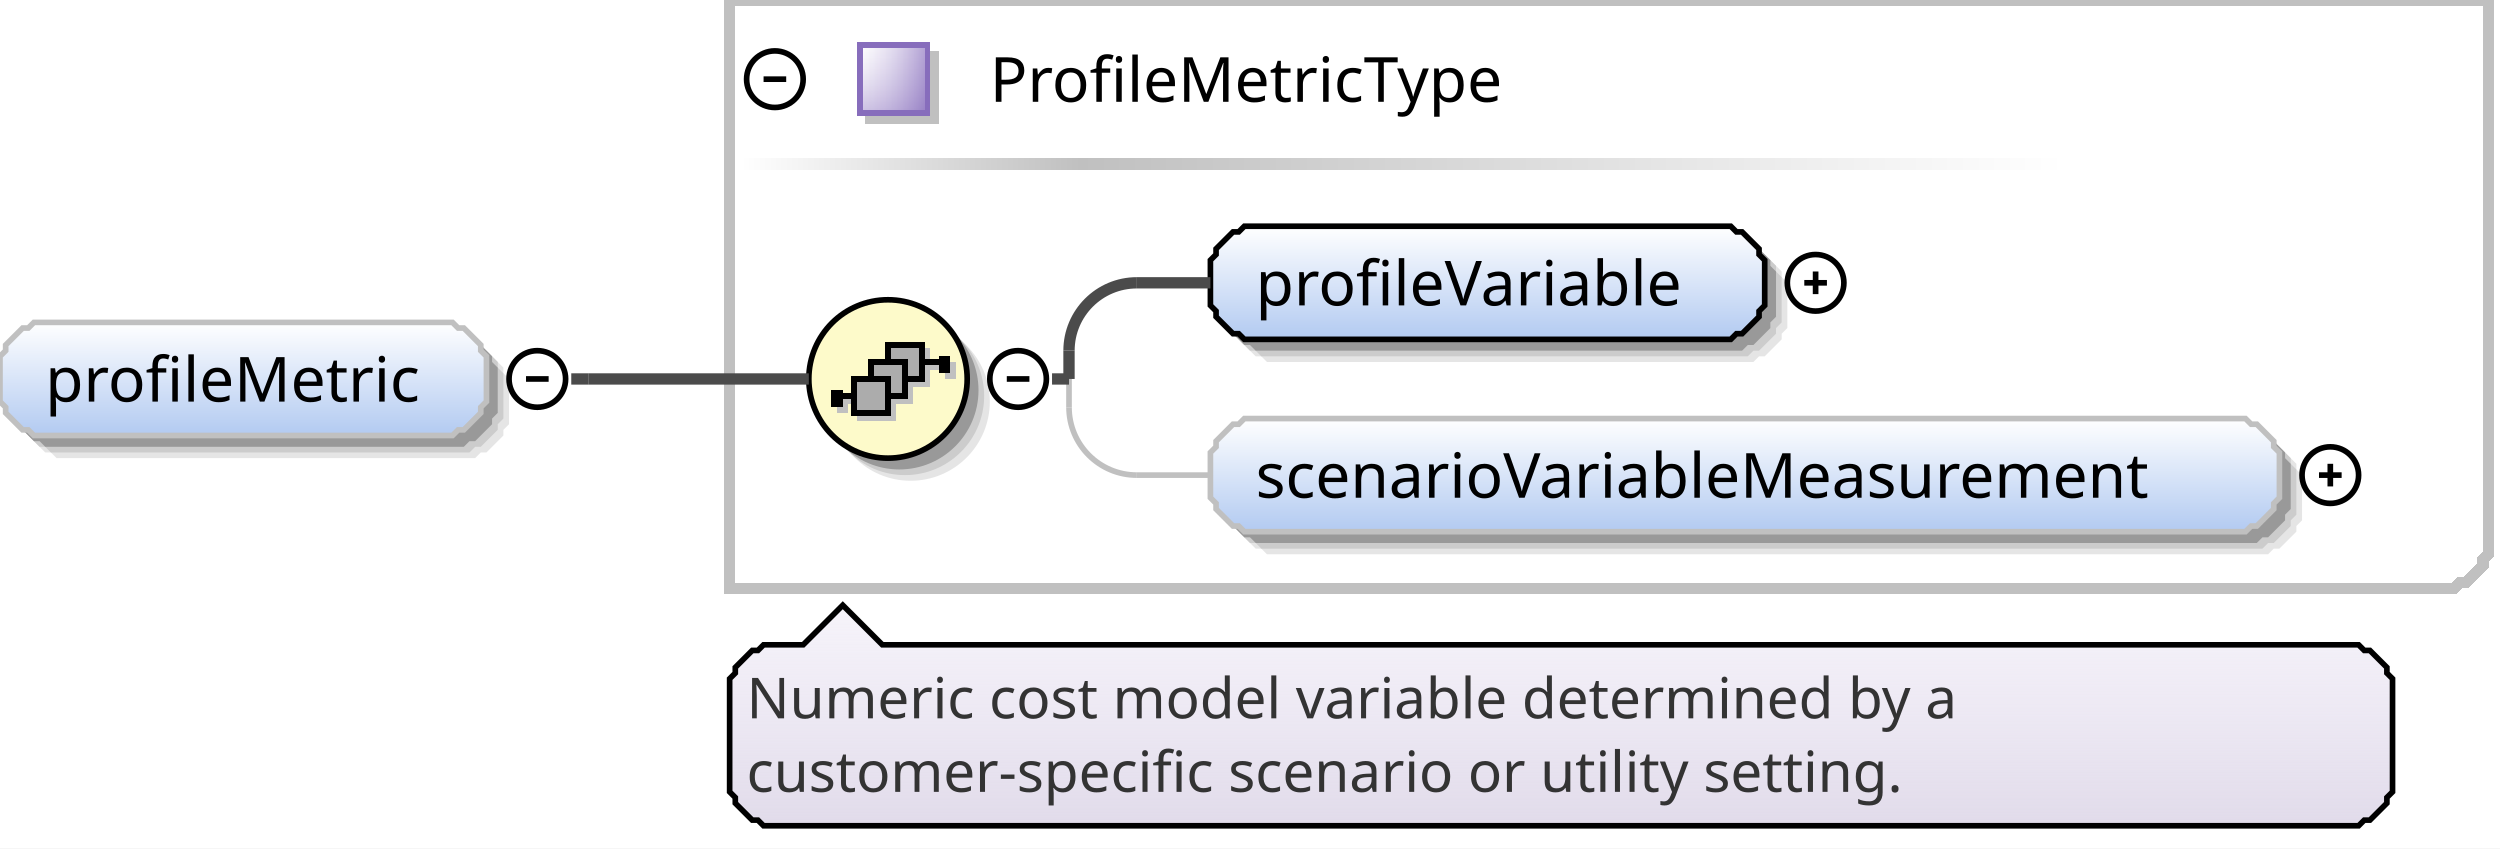
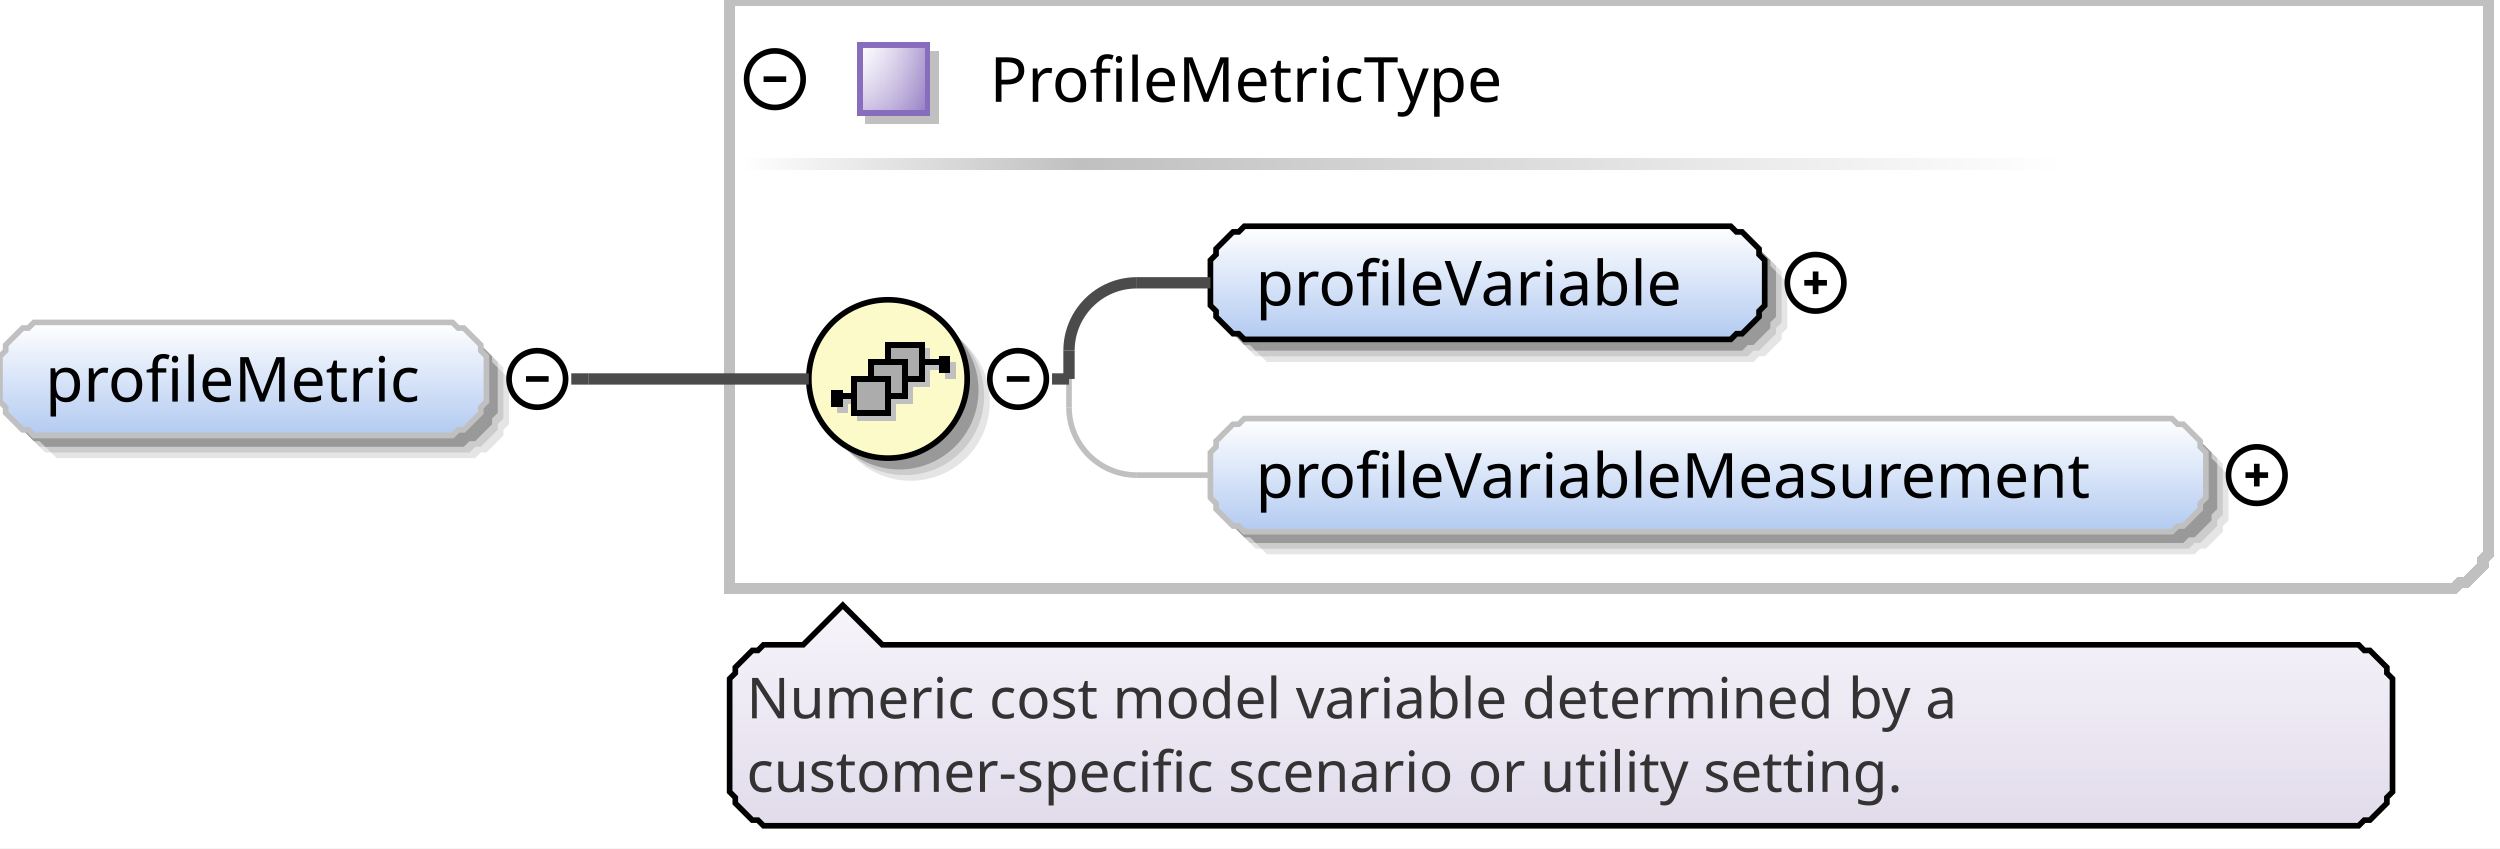
<svg xmlns="http://www.w3.org/2000/svg" color-interpolation="auto" color-rendering="auto" fill="black" fill-opacity="1" font-family="'Dialog'" font-size="12px" font-style="normal" font-weight="normal" height="150" image-rendering="auto" shape-rendering="auto" stroke="black" stroke-dasharray="none" stroke-dashoffset="0" stroke-linecap="square" stroke-linejoin="miter" stroke-miterlimit="10" stroke-opacity="1" stroke-width="1" text-rendering="auto" width="442">
  <defs id="genericDefs" />
  <g>
    <defs id="defs1">
      <linearGradient gradientUnits="userSpaceOnUse" id="linearGradient1" spreadMethod="pad" x1="0" x2="0" y1="57" y2="77">
        <stop offset="0%" stop-color="white" stop-opacity="1" />
        <stop offset="100%" stop-color="rgb(178,202,241)" stop-opacity="1" />
      </linearGradient>
      <linearGradient gradientUnits="userSpaceOnUse" id="linearGradient2" spreadMethod="pad" x1="191" x2="365" y1="28" y2="28">
        <stop offset="0%" stop-color="silver" stop-opacity="1" />
        <stop offset="100%" stop-color="white" stop-opacity="1" />
      </linearGradient>
      <linearGradient gradientUnits="userSpaceOnUse" id="linearGradient3" spreadMethod="pad" x1="131" x2="191" y1="28" y2="28">
        <stop offset="0%" stop-color="white" stop-opacity="1" />
        <stop offset="100%" stop-color="silver" stop-opacity="1" />
      </linearGradient>
      <linearGradient gradientUnits="userSpaceOnUse" id="linearGradient4" spreadMethod="pad" x1="152" x2="152" y1="8" y2="20">
        <stop offset="0%" stop-color="rgb(255,255,255)" stop-opacity="0.353" />
        <stop offset="100%" stop-color="rgb(135,109,188)" stop-opacity="0.667" />
      </linearGradient>
      <linearGradient gradientUnits="userSpaceOnUse" id="linearGradient5" spreadMethod="pad" x1="152" x2="164" y1="8" y2="8">
        <stop offset="0%" stop-color="rgb(255,255,255)" stop-opacity="0.353" />
        <stop offset="100%" stop-color="rgb(135,109,188)" stop-opacity="0.667" />
      </linearGradient>
      <linearGradient gradientUnits="userSpaceOnUse" id="linearGradient6" spreadMethod="pad" x1="143" x2="143" y1="53" y2="81">
        <stop offset="0%" stop-color="rgb(253,250,202)" stop-opacity="1" />
        <stop offset="100%" stop-color="rgb(253,250,202)" stop-opacity="1" />
      </linearGradient>
      <linearGradient gradientUnits="userSpaceOnUse" id="linearGradient7" spreadMethod="pad" x1="214" x2="214" y1="74" y2="94">
        <stop offset="0%" stop-color="white" stop-opacity="1" />
        <stop offset="100%" stop-color="rgb(178,202,241)" stop-opacity="1" />
      </linearGradient>
      <linearGradient gradientUnits="userSpaceOnUse" id="linearGradient8" spreadMethod="pad" x1="214" x2="214" y1="40" y2="60">
        <stop offset="0%" stop-color="white" stop-opacity="1" />
        <stop offset="100%" stop-color="rgb(178,202,241)" stop-opacity="1" />
      </linearGradient>
      <linearGradient gradientUnits="userSpaceOnUse" id="linearGradient9" spreadMethod="pad" x1="129" x2="129" y1="107" y2="146">
        <stop offset="0%" stop-color="rgb(232,226,242)" stop-opacity="0.392" />
        <stop offset="100%" stop-color="rgb(225,219,234)" stop-opacity="1" />
      </linearGradient>
      <clipPath clipPathUnits="userSpaceOnUse" id="clipPath1">
        <path d="M0 0 L442 0 L442 150 L0 150 L0 0 Z" />
      </clipPath>
    </defs>
    <g fill="white" stroke="white">
      <rect clip-path="url(#clipPath1)" height="150" stroke="none" width="442" x="0" y="0" />
    </g>
    <g fill="rgb(229,229,229)" font-family="sans-serif" font-size="11px" stroke="rgb(229,229,229)" text-rendering="optimizeLegibility">
      <polygon clip-path="url(#clipPath1)" points=" 4 67 5 66 5 65 6 64 7 63 8 62 9 62 10 61 84 61 85 62 86 62 87 63 88 64 89 65 89 66 90 67 90 75 89 76 89 77 88 78 87 79 86 80 85 80 84 81 10 81 9 80 8 80 7 79 6 78 5 77 5 76 4 75" stroke="none" />
      <polygon clip-path="url(#clipPath1)" fill="rgb(204,204,204)" points=" 3 66 4 65 4 64 5 63 6 62 7 61 8 61 9 60 83 60 84 61 85 61 86 62 87 63 88 64 88 65 89 66 89 74 88 75 88 76 87 77 86 78 85 79 84 79 83 80 9 80 8 79 7 79 6 78 5 77 4 76 4 75 3 74" stroke="none" />
      <polygon clip-path="url(#clipPath1)" fill="rgb(153,153,153)" points=" 2 65 3 64 3 63 4 62 5 61 6 60 7 60 8 59 82 59 83 60 84 60 85 61 86 62 87 63 87 64 88 65 88 73 87 74 87 75 86 76 85 77 84 78 83 78 82 79 8 79 7 78 6 78 5 77 4 76 3 75 3 74 2 73" stroke="none" />
    </g>
    <g fill="url(#linearGradient1)" font-family="sans-serif" font-size="11px" shape-rendering="crispEdges" stroke="url(#linearGradient1)" text-rendering="geometricPrecision">
      <polygon clip-path="url(#clipPath1)" points=" 0 63 1 62 1 61 2 60 3 59 4 58 5 58 6 57 80 57 81 58 82 58 83 59 84 60 85 61 85 62 86 63 86 71 85 72 85 73 84 74 83 75 82 76 81 76 80 77 6 77 5 76 4 76 3 75 2 74 1 73 1 72 0 71" stroke="none" />
    </g>
    <g fill="silver" font-family="sans-serif" font-size="11px" stroke="silver" stroke-linecap="butt" text-rendering="optimizeLegibility">
      <polygon clip-path="url(#clipPath1)" fill="none" points=" 0 63 1 62 1 61 2 60 3 59 4 58 5 58 6 57 80 57 81 58 82 58 83 59 84 60 85 61 85 62 86 63 86 71 85 72 85 73 84 74 83 75 82 76 81 76 80 77 6 77 5 76 4 76 3 75 2 74 1 73 1 72 0 71" />
    </g>
    <g font-family="sans-serif" font-size="11px" shape-rendering="crispEdges" stroke-linecap="butt" text-rendering="geometricPrecision">
      <text clip-path="url(#clipPath1)" stroke="none" x="8" xml:space="preserve" y="71">profileMetric</text>
      <circle clip-path="url(#clipPath1)" cx="95" cy="67" fill="none" r="5" shape-rendering="auto" text-rendering="optimizeLegibility" />
      <line clip-path="url(#clipPath1)" fill="none" shape-rendering="auto" text-rendering="optimizeLegibility" x1="93" x2="97" y1="67" y2="67" />
      <polygon clip-path="url(#clipPath1)" fill="white" points=" 129 0 440 0 440 98 439 99 439 100 438 101 437 102 436 103 435 103 434 104 129 104" stroke="none" stroke-width="2" />
      <polygon clip-path="url(#clipPath1)" fill="none" points=" 129 0 440 0 440 98 439 99 439 100 438 101 437 102 436 103 435 103 434 104 129 104" stroke="silver" stroke-width="2" />
      <rect clip-path="url(#clipPath1)" fill="url(#linearGradient2)" height="2" stroke="none" stroke-width="2" width="174" x="191" y="28" />
      <rect clip-path="url(#clipPath1)" fill="url(#linearGradient3)" height="2" stroke="none" stroke-width="2" width="60" x="131" y="28" />
      <rect clip-path="url(#clipPath1)" fill="silver" height="13" stroke="none" width="13" x="153" y="9" />
      <rect clip-path="url(#clipPath1)" fill="white" height="12" stroke="none" width="12" x="152" y="8" />
      <rect clip-path="url(#clipPath1)" fill="url(#linearGradient4)" height="12" stroke="none" width="12" x="152" y="8" />
      <rect clip-path="url(#clipPath1)" fill="url(#linearGradient5)" height="12" stroke="none" width="12" x="152" y="8" />
      <rect clip-path="url(#clipPath1)" fill="none" height="12" stroke="rgb(135,109,188)" width="12" x="152" y="8" />
      <text clip-path="url(#clipPath1)" stroke="none" x="175" xml:space="preserve" y="18">ProfileMetricType</text>
      <circle clip-path="url(#clipPath1)" cx="137" cy="14" fill="none" r="5" shape-rendering="auto" text-rendering="optimizeLegibility" />
      <line clip-path="url(#clipPath1)" fill="none" shape-rendering="auto" text-rendering="optimizeLegibility" x1="135" x2="139" y1="14" y2="14" />
    </g>
    <g fill="rgb(229,229,229)" font-family="sans-serif" font-size="11px" stroke="rgb(229,229,229)" stroke-linecap="butt" text-rendering="optimizeLegibility">
      <circle clip-path="url(#clipPath1)" cx="161" cy="71" r="14" stroke="none" />
      <circle clip-path="url(#clipPath1)" cx="160" cy="70" fill="rgb(204,204,204)" r="14" stroke="none" />
      <circle clip-path="url(#clipPath1)" cx="159" cy="69" fill="rgb(153,153,153)" r="14" stroke="none" />
    </g>
    <g fill="url(#linearGradient6)" font-family="sans-serif" font-size="11px" shape-rendering="crispEdges" stroke="url(#linearGradient6)" stroke-linecap="butt" text-rendering="geometricPrecision">
      <circle clip-path="url(#clipPath1)" cx="157" cy="67" r="14" stroke="none" />
    </g>
    <g font-family="sans-serif" font-size="11px" stroke-linecap="butt" text-rendering="optimizeLegibility">
      <circle clip-path="url(#clipPath1)" cx="157" cy="67" fill="none" r="14" />
    </g>
    <g fill="silver" font-family="sans-serif" font-size="11px" shape-rendering="crispEdges" stroke="silver" stroke-linecap="butt" text-rendering="geometricPrecision">
      <line clip-path="url(#clipPath1)" fill="none" x1="164" x2="168" y1="65" y2="65" />
      <rect clip-path="url(#clipPath1)" height="3" stroke="none" width="2" x="167" y="64" />
      <rect clip-path="url(#clipPath1)" height="6" stroke="none" width="6" x="158" y="62" />
      <rect clip-path="url(#clipPath1)" fill="none" height="6" width="6" x="158" y="62" />
      <rect clip-path="url(#clipPath1)" height="6" stroke="none" width="6" x="155" y="65" />
      <rect clip-path="url(#clipPath1)" fill="none" height="6" width="6" x="155" y="65" />
      <rect clip-path="url(#clipPath1)" height="6" stroke="none" width="6" x="152" y="68" />
      <rect clip-path="url(#clipPath1)" fill="none" height="6" width="6" x="152" y="68" />
      <line clip-path="url(#clipPath1)" fill="none" x1="152" x2="148" y1="71" y2="71" />
      <rect clip-path="url(#clipPath1)" height="3" stroke="none" width="2" x="148" y="70" />
      <line clip-path="url(#clipPath1)" fill="none" stroke="black" x1="163" x2="167" y1="64" y2="64" />
      <rect clip-path="url(#clipPath1)" fill="black" height="3" stroke="none" width="2" x="166" y="63" />
      <rect clip-path="url(#clipPath1)" fill="rgb(172,172,172)" height="6" stroke="none" width="6" x="157" y="61" />
      <rect clip-path="url(#clipPath1)" fill="none" height="6" stroke="black" width="6" x="157" y="61" />
      <rect clip-path="url(#clipPath1)" fill="rgb(172,172,172)" height="6" stroke="none" width="6" x="154" y="64" />
      <rect clip-path="url(#clipPath1)" fill="none" height="6" stroke="black" width="6" x="154" y="64" />
      <rect clip-path="url(#clipPath1)" fill="rgb(172,172,172)" height="6" stroke="none" width="6" x="151" y="67" />
      <rect clip-path="url(#clipPath1)" fill="none" height="6" stroke="black" width="6" x="151" y="67" />
      <line clip-path="url(#clipPath1)" fill="none" stroke="black" x1="151" x2="147" y1="70" y2="70" />
      <rect clip-path="url(#clipPath1)" fill="black" height="3" stroke="none" width="2" x="147" y="69" />
    </g>
    <g font-family="sans-serif" font-size="11px" stroke-linecap="butt" text-rendering="optimizeLegibility">
      <circle clip-path="url(#clipPath1)" cx="180" cy="67" fill="none" r="5" />
      <line clip-path="url(#clipPath1)" fill="none" x1="178" x2="182" y1="67" y2="67" />
-       <polygon clip-path="url(#clipPath1)" fill="rgb(229,229,229)" points=" 218 84 219 83 219 82 220 81 221 80 222 79 223 79 224 78 401 78 402 79 403 79 404 80 405 81 406 82 406 83 407 84 407 92 406 93 406 94 405 95 404 96 403 97 402 97 401 98 224 98 223 97 222 97 221 96 220 95 219 94 219 93 218 92" stroke="none" />
-       <polygon clip-path="url(#clipPath1)" fill="rgb(204,204,204)" points=" 217 83 218 82 218 81 219 80 220 79 221 78 222 78 223 77 400 77 401 78 402 78 403 79 404 80 405 81 405 82 406 83 406 91 405 92 405 93 404 94 403 95 402 96 401 96 400 97 223 97 222 96 221 96 220 95 219 94 218 93 218 92 217 91" stroke="none" />
-       <polygon clip-path="url(#clipPath1)" fill="rgb(153,153,153)" points=" 216 82 217 81 217 80 218 79 219 78 220 77 221 77 222 76 399 76 400 77 401 77 402 78 403 79 404 80 404 81 405 82 405 90 404 91 404 92 403 93 402 94 401 95 400 95 399 96 222 96 221 95 220 95 219 94 218 93 217 92 217 91 216 90" stroke="none" />
+       <polygon clip-path="url(#clipPath1)" fill="rgb(229,229,229)" points=" 218 84 219 83 219 82 220 81 221 80 222 79 223 79 224 78 388 78 389 79 390 79 391 80 392 81 393 82 393 83 394 84 394 92 393 93 393 94 392 95 391 96 390 97 389 97 388 98 224 98 223 97 222 97 221 96 220 95 219 94 219 93 218 92" stroke="none" />
+       <polygon clip-path="url(#clipPath1)" fill="rgb(204,204,204)" points=" 217 83 218 82 218 81 219 80 220 79 221 78 222 78 223 77 387 77 388 78 389 78 390 79 391 80 392 81 392 82 393 83 393 91 392 92 392 93 391 94 390 95 389 96 388 96 387 97 223 97 222 96 221 96 220 95 219 94 218 93 218 92 217 91" stroke="none" />
+       <polygon clip-path="url(#clipPath1)" fill="rgb(153,153,153)" points=" 216 82 217 81 217 80 218 79 219 78 220 77 221 77 222 76 386 76 387 77 388 77 389 78 390 79 391 80 391 81 392 82 392 90 391 91 391 92 390 93 389 94 388 95 387 95 386 96 222 96 221 95 220 95 219 94 218 93 217 92 217 91 216 90" stroke="none" />
    </g>
    <g fill="url(#linearGradient7)" font-family="sans-serif" font-size="11px" shape-rendering="crispEdges" stroke="url(#linearGradient7)" stroke-linecap="butt" text-rendering="geometricPrecision">
-       <polygon clip-path="url(#clipPath1)" points=" 214 80 215 79 215 78 216 77 217 76 218 75 219 75 220 74 397 74 398 75 399 75 400 76 401 77 402 78 402 79 403 80 403 88 402 89 402 90 401 91 400 92 399 93 398 93 397 94 220 94 219 93 218 93 217 92 216 91 215 90 215 89 214 88" stroke="none" />
+       <polygon clip-path="url(#clipPath1)" points=" 214 80 215 79 215 78 216 77 217 76 218 75 219 75 220 74 384 74 385 75 386 75 387 76 388 77 389 78 389 79 390 80 390 88 389 89 389 90 388 91 387 92 386 93 385 93 384 94 220 94 219 93 218 93 217 92 216 91 215 90 215 89 214 88" stroke="none" />
    </g>
    <g fill="silver" font-family="sans-serif" font-size="11px" stroke="silver" stroke-linecap="butt" text-rendering="optimizeLegibility">
-       <polygon clip-path="url(#clipPath1)" fill="none" points=" 214 80 215 79 215 78 216 77 217 76 218 75 219 75 220 74 397 74 398 75 399 75 400 76 401 77 402 78 402 79 403 80 403 88 402 89 402 90 401 91 400 92 399 93 398 93 397 94 220 94 219 93 218 93 217 92 216 91 215 90 215 89 214 88" />
+       <polygon clip-path="url(#clipPath1)" fill="none" points=" 214 80 215 79 215 78 216 77 217 76 218 75 219 75 220 74 384 74 385 75 386 75 387 76 388 77 389 78 389 79 390 80 390 88 389 89 389 90 388 91 387 92 386 93 385 93 384 94 220 94 219 93 218 93 217 92 216 91 215 90 215 89 214 88" />
    </g>
    <g font-family="sans-serif" font-size="11px" shape-rendering="crispEdges" stroke-linecap="butt" text-rendering="geometricPrecision">
-       <text clip-path="url(#clipPath1)" stroke="none" x="222" xml:space="preserve" y="88">scenarioVariableMeasurement</text>
-       <circle clip-path="url(#clipPath1)" cx="412" cy="84" fill="none" r="5" shape-rendering="auto" text-rendering="optimizeLegibility" />
-       <line clip-path="url(#clipPath1)" fill="none" shape-rendering="auto" text-rendering="optimizeLegibility" x1="410" x2="414" y1="84" y2="84" />
-       <line clip-path="url(#clipPath1)" fill="none" shape-rendering="auto" text-rendering="optimizeLegibility" x1="412" x2="412" y1="82" y2="86" />
+       <text clip-path="url(#clipPath1)" stroke="none" x="222" xml:space="preserve" y="88">profileVariableMeasurement</text>
+       <circle clip-path="url(#clipPath1)" cx="399" cy="84" fill="none" r="5" shape-rendering="auto" text-rendering="optimizeLegibility" />
+       <line clip-path="url(#clipPath1)" fill="none" shape-rendering="auto" text-rendering="optimizeLegibility" x1="397" x2="401" y1="84" y2="84" />
+       <line clip-path="url(#clipPath1)" fill="none" shape-rendering="auto" text-rendering="optimizeLegibility" x1="399" x2="399" y1="82" y2="86" />
    </g>
    <g fill="silver" font-family="sans-serif" font-size="11px" stroke="silver" stroke-linecap="butt" text-rendering="optimizeLegibility">
      <line clip-path="url(#clipPath1)" fill="none" x1="186" x2="189" y1="67" y2="67" />
      <line clip-path="url(#clipPath1)" fill="none" x1="189" x2="189" y1="67" y2="72" />
      <line clip-path="url(#clipPath1)" fill="none" x1="201" x2="214" y1="84" y2="84" />
      <path clip-path="url(#clipPath1)" d="M189 72 A12 12 0 0 0 201 84" fill="none" />
      <polygon clip-path="url(#clipPath1)" fill="rgb(229,229,229)" points=" 218 50 219 49 219 48 220 47 221 46 222 45 223 45 224 44 310 44 311 45 312 45 313 46 314 47 315 48 315 49 316 50 316 58 315 59 315 60 314 61 313 62 312 63 311 63 310 64 224 64 223 63 222 63 221 62 220 61 219 60 219 59 218 58" stroke="none" />
      <polygon clip-path="url(#clipPath1)" fill="rgb(204,204,204)" points=" 217 49 218 48 218 47 219 46 220 45 221 44 222 44 223 43 309 43 310 44 311 44 312 45 313 46 314 47 314 48 315 49 315 57 314 58 314 59 313 60 312 61 311 62 310 62 309 63 223 63 222 62 221 62 220 61 219 60 218 59 218 58 217 57" stroke="none" />
      <polygon clip-path="url(#clipPath1)" fill="rgb(153,153,153)" points=" 216 48 217 47 217 46 218 45 219 44 220 43 221 43 222 42 308 42 309 43 310 43 311 44 312 45 313 46 313 47 314 48 314 56 313 57 313 58 312 59 311 60 310 61 309 61 308 62 222 62 221 61 220 61 219 60 218 59 217 58 217 57 216 56" stroke="none" />
    </g>
    <g fill="url(#linearGradient8)" font-family="sans-serif" font-size="11px" shape-rendering="crispEdges" stroke="url(#linearGradient8)" stroke-linecap="butt" text-rendering="geometricPrecision">
      <polygon clip-path="url(#clipPath1)" points=" 214 46 215 45 215 44 216 43 217 42 218 41 219 41 220 40 306 40 307 41 308 41 309 42 310 43 311 44 311 45 312 46 312 54 311 55 311 56 310 57 309 58 308 59 307 59 306 60 220 60 219 59 218 59 217 58 216 57 215 56 215 55 214 54" stroke="none" />
    </g>
    <g font-family="sans-serif" font-size="11px" stroke-linecap="butt" text-rendering="optimizeLegibility">
      <polygon clip-path="url(#clipPath1)" fill="none" points=" 214 46 215 45 215 44 216 43 217 42 218 41 219 41 220 40 306 40 307 41 308 41 309 42 310 43 311 44 311 45 312 46 312 54 311 55 311 56 310 57 309 58 308 59 307 59 306 60 220 60 219 59 218 59 217 58 216 57 215 56 215 55 214 54" />
      <text clip-path="url(#clipPath1)" shape-rendering="crispEdges" stroke="none" text-rendering="geometricPrecision" x="222" xml:space="preserve" y="54">profileVariable</text>
      <circle clip-path="url(#clipPath1)" cx="321" cy="50" fill="none" r="5" />
      <line clip-path="url(#clipPath1)" fill="none" x1="319" x2="323" y1="50" y2="50" />
      <line clip-path="url(#clipPath1)" fill="none" x1="321" x2="321" y1="48" y2="52" />
      <line clip-path="url(#clipPath1)" fill="none" stroke="rgb(75,75,75)" stroke-width="2" x1="186" x2="189" y1="67" y2="67" />
      <line clip-path="url(#clipPath1)" fill="none" stroke="rgb(75,75,75)" stroke-width="2" x1="189" x2="189" y1="62" y2="67" />
      <line clip-path="url(#clipPath1)" fill="none" stroke="rgb(75,75,75)" stroke-width="2" x1="201" x2="214" y1="50" y2="50" />
      <path clip-path="url(#clipPath1)" d="M189 62 A12 12 0 0 1 201 50" fill="none" stroke="rgb(75,75,75)" stroke-width="2" />
    </g>
    <g fill="url(#linearGradient9)" font-family="sans-serif" font-size="11px" shape-rendering="crispEdges" stroke="url(#linearGradient9)" stroke-linecap="butt" text-rendering="geometricPrecision">
      <polygon clip-path="url(#clipPath1)" points=" 129 120 130 119 130 118 131 117 132 116 133 115 134 115 135 114 142 114 149 107 156 114 417 114 418 115 419 115 420 116 421 117 422 118 422 119 423 120 423 140 422 141 422 142 421 143 420 144 419 145 418 145 417 146 135 146 134 145 133 145 132 144 131 143 130 142 130 141 129 140" stroke="none" />
    </g>
    <g font-family="sans-serif" font-size="11px" stroke-linecap="butt" text-rendering="optimizeLegibility">
      <polygon clip-path="url(#clipPath1)" fill="none" points=" 129 120 130 119 130 118 131 117 132 116 133 115 134 115 135 114 142 114 149 107 156 114 417 114 418 115 419 115 420 116 421 117 422 118 422 119 423 120 423 140 422 141 422 142 421 143 420 144 419 145 418 145 417 146 135 146 134 145 133 145 132 144 131 143 130 142 130 141 129 140" />
    </g>
    <g fill="rgb(51,51,51)" font-family="sans-serif" font-size="10px" shape-rendering="crispEdges" stroke="rgb(51,51,51)" stroke-linecap="butt" text-rendering="geometricPrecision">
      <text clip-path="url(#clipPath1)" stroke="none" x="132" xml:space="preserve" y="127">Numeric cost model variable determined by a </text>
      <text clip-path="url(#clipPath1)" stroke="none" x="132" xml:space="preserve" y="140">customer-specific scenario or utility setting.</text>
    </g>
    <g fill="rgb(75,75,75)" font-family="sans-serif" font-size="11px" stroke="rgb(75,75,75)" stroke-linecap="butt" stroke-width="2" text-rendering="optimizeLegibility">
      <line clip-path="url(#clipPath1)" fill="none" x1="101" x2="104" y1="67" y2="67" />
      <line clip-path="url(#clipPath1)" fill="none" x1="104" x2="104" y1="67" y2="67" />
      <line clip-path="url(#clipPath1)" fill="none" x1="104" x2="143" y1="67" y2="67" />
    </g>
  </g>
</svg>
